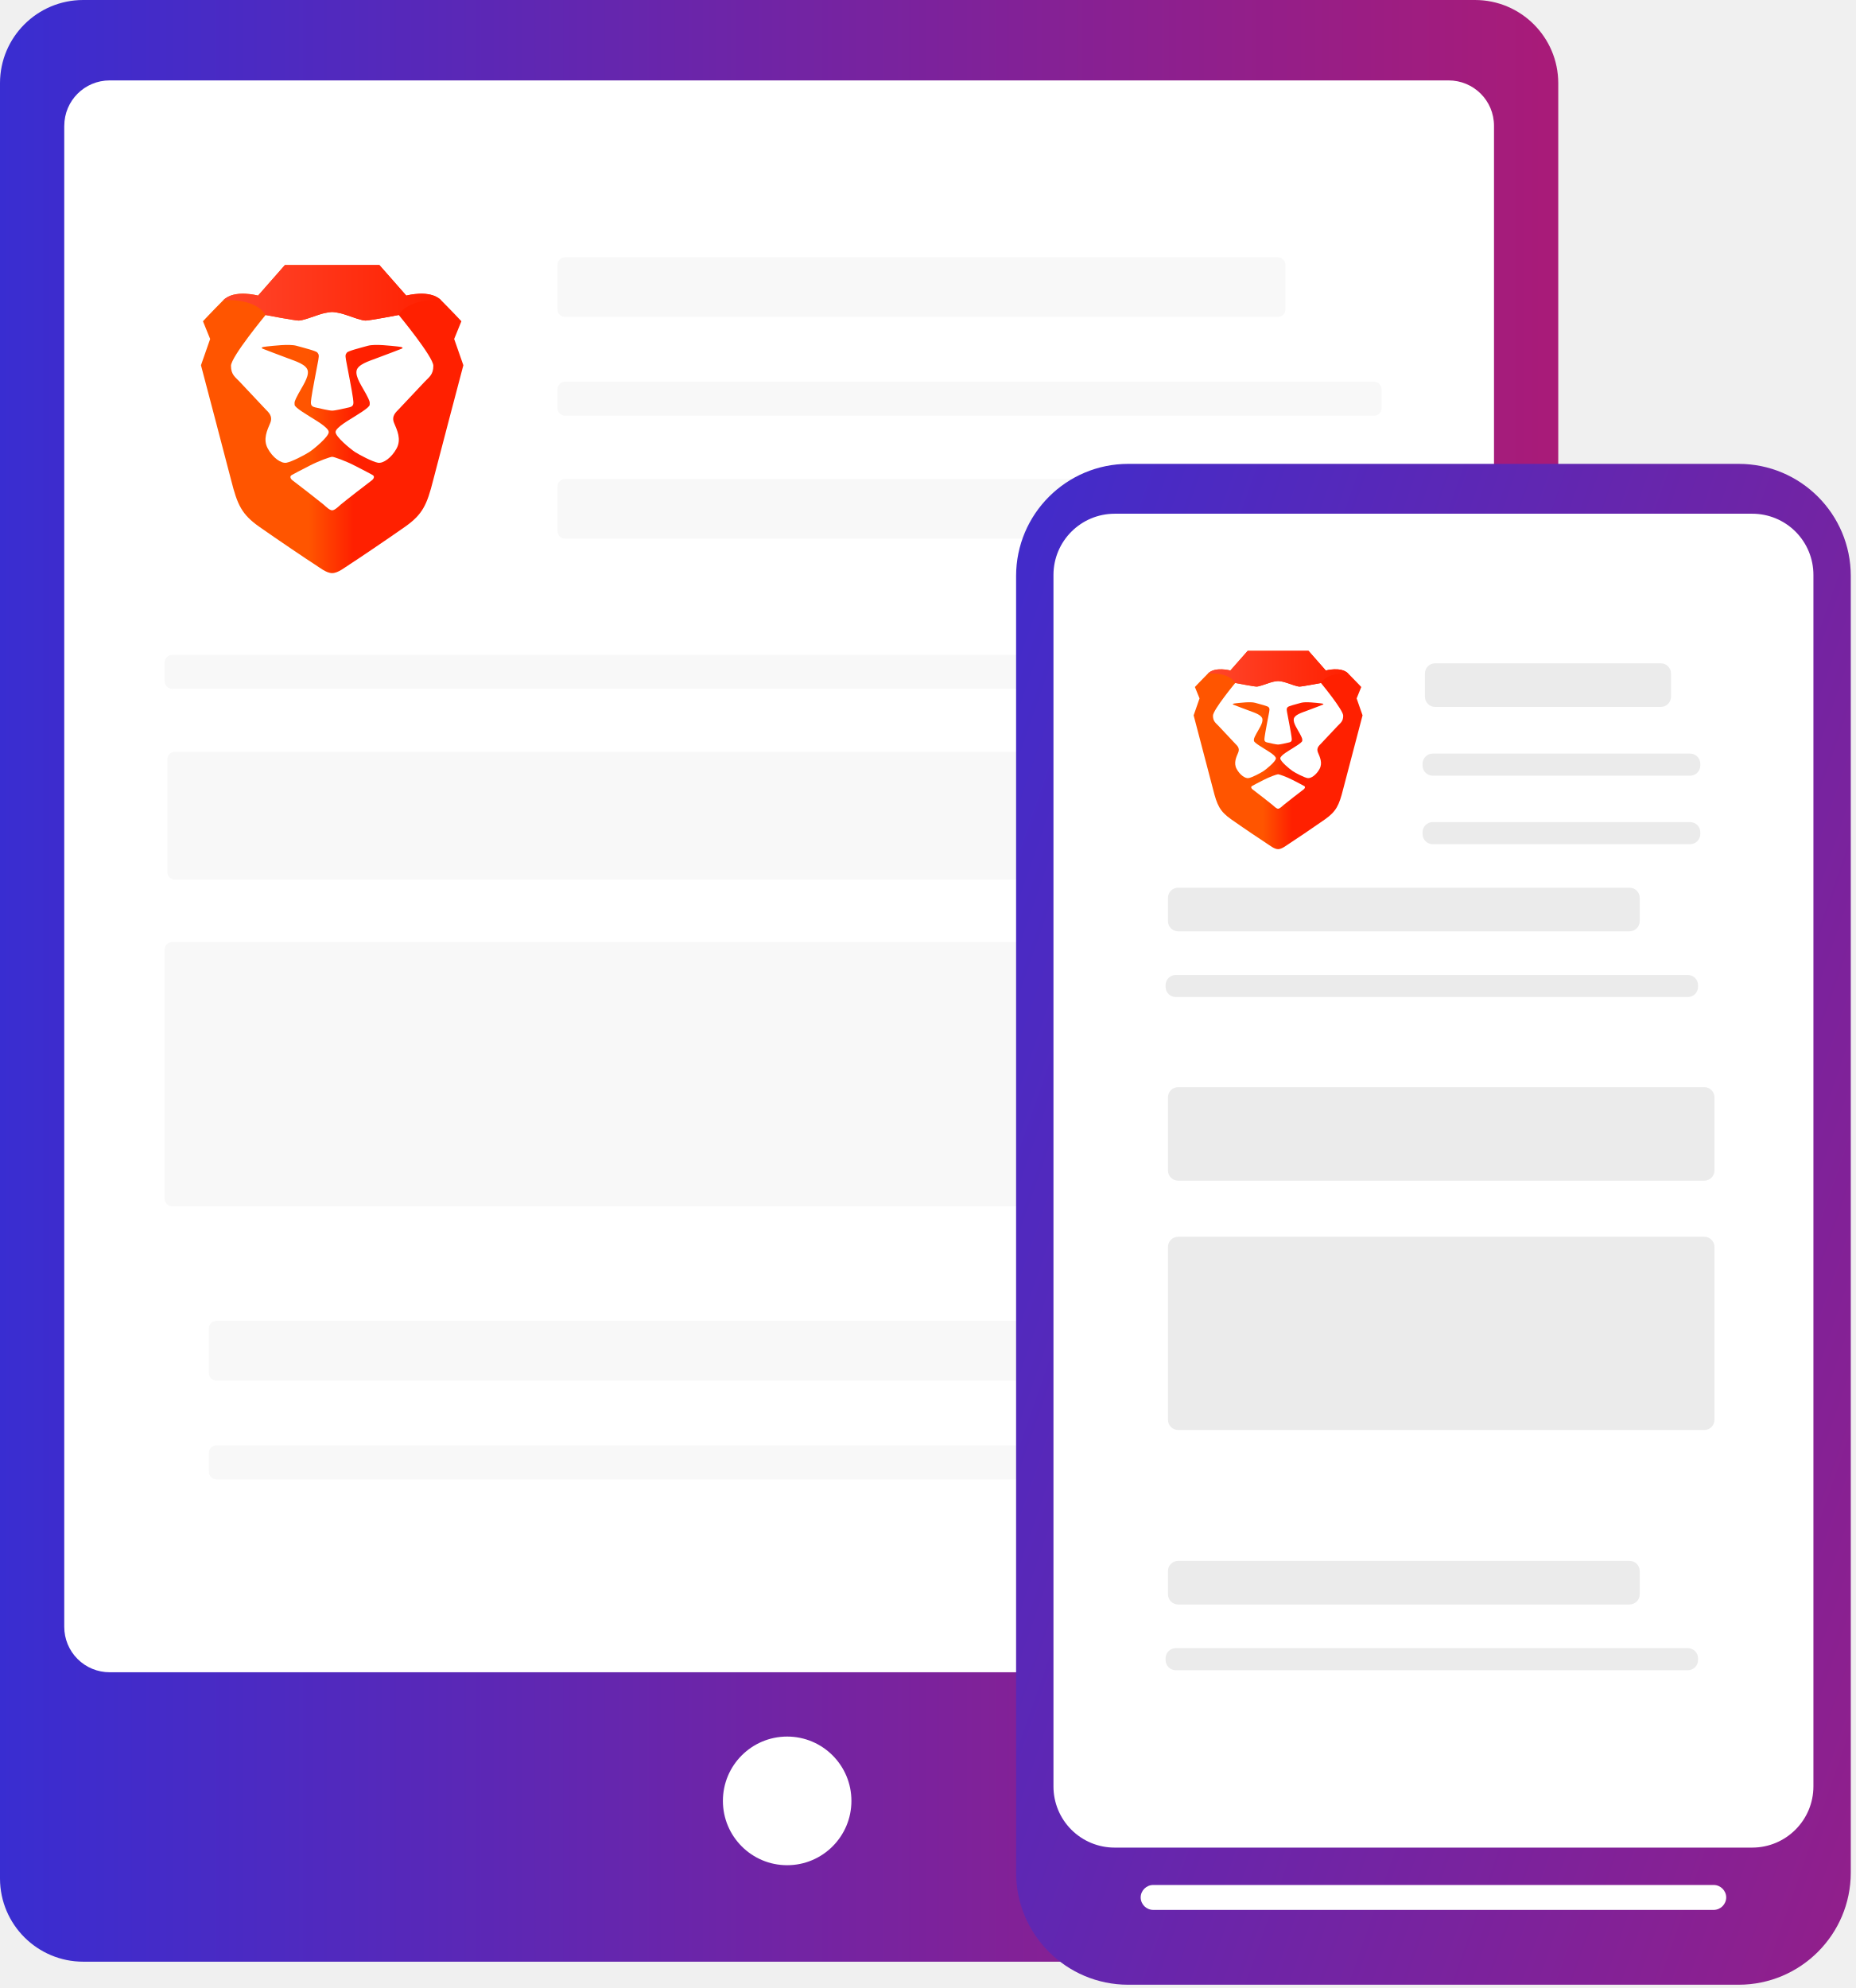
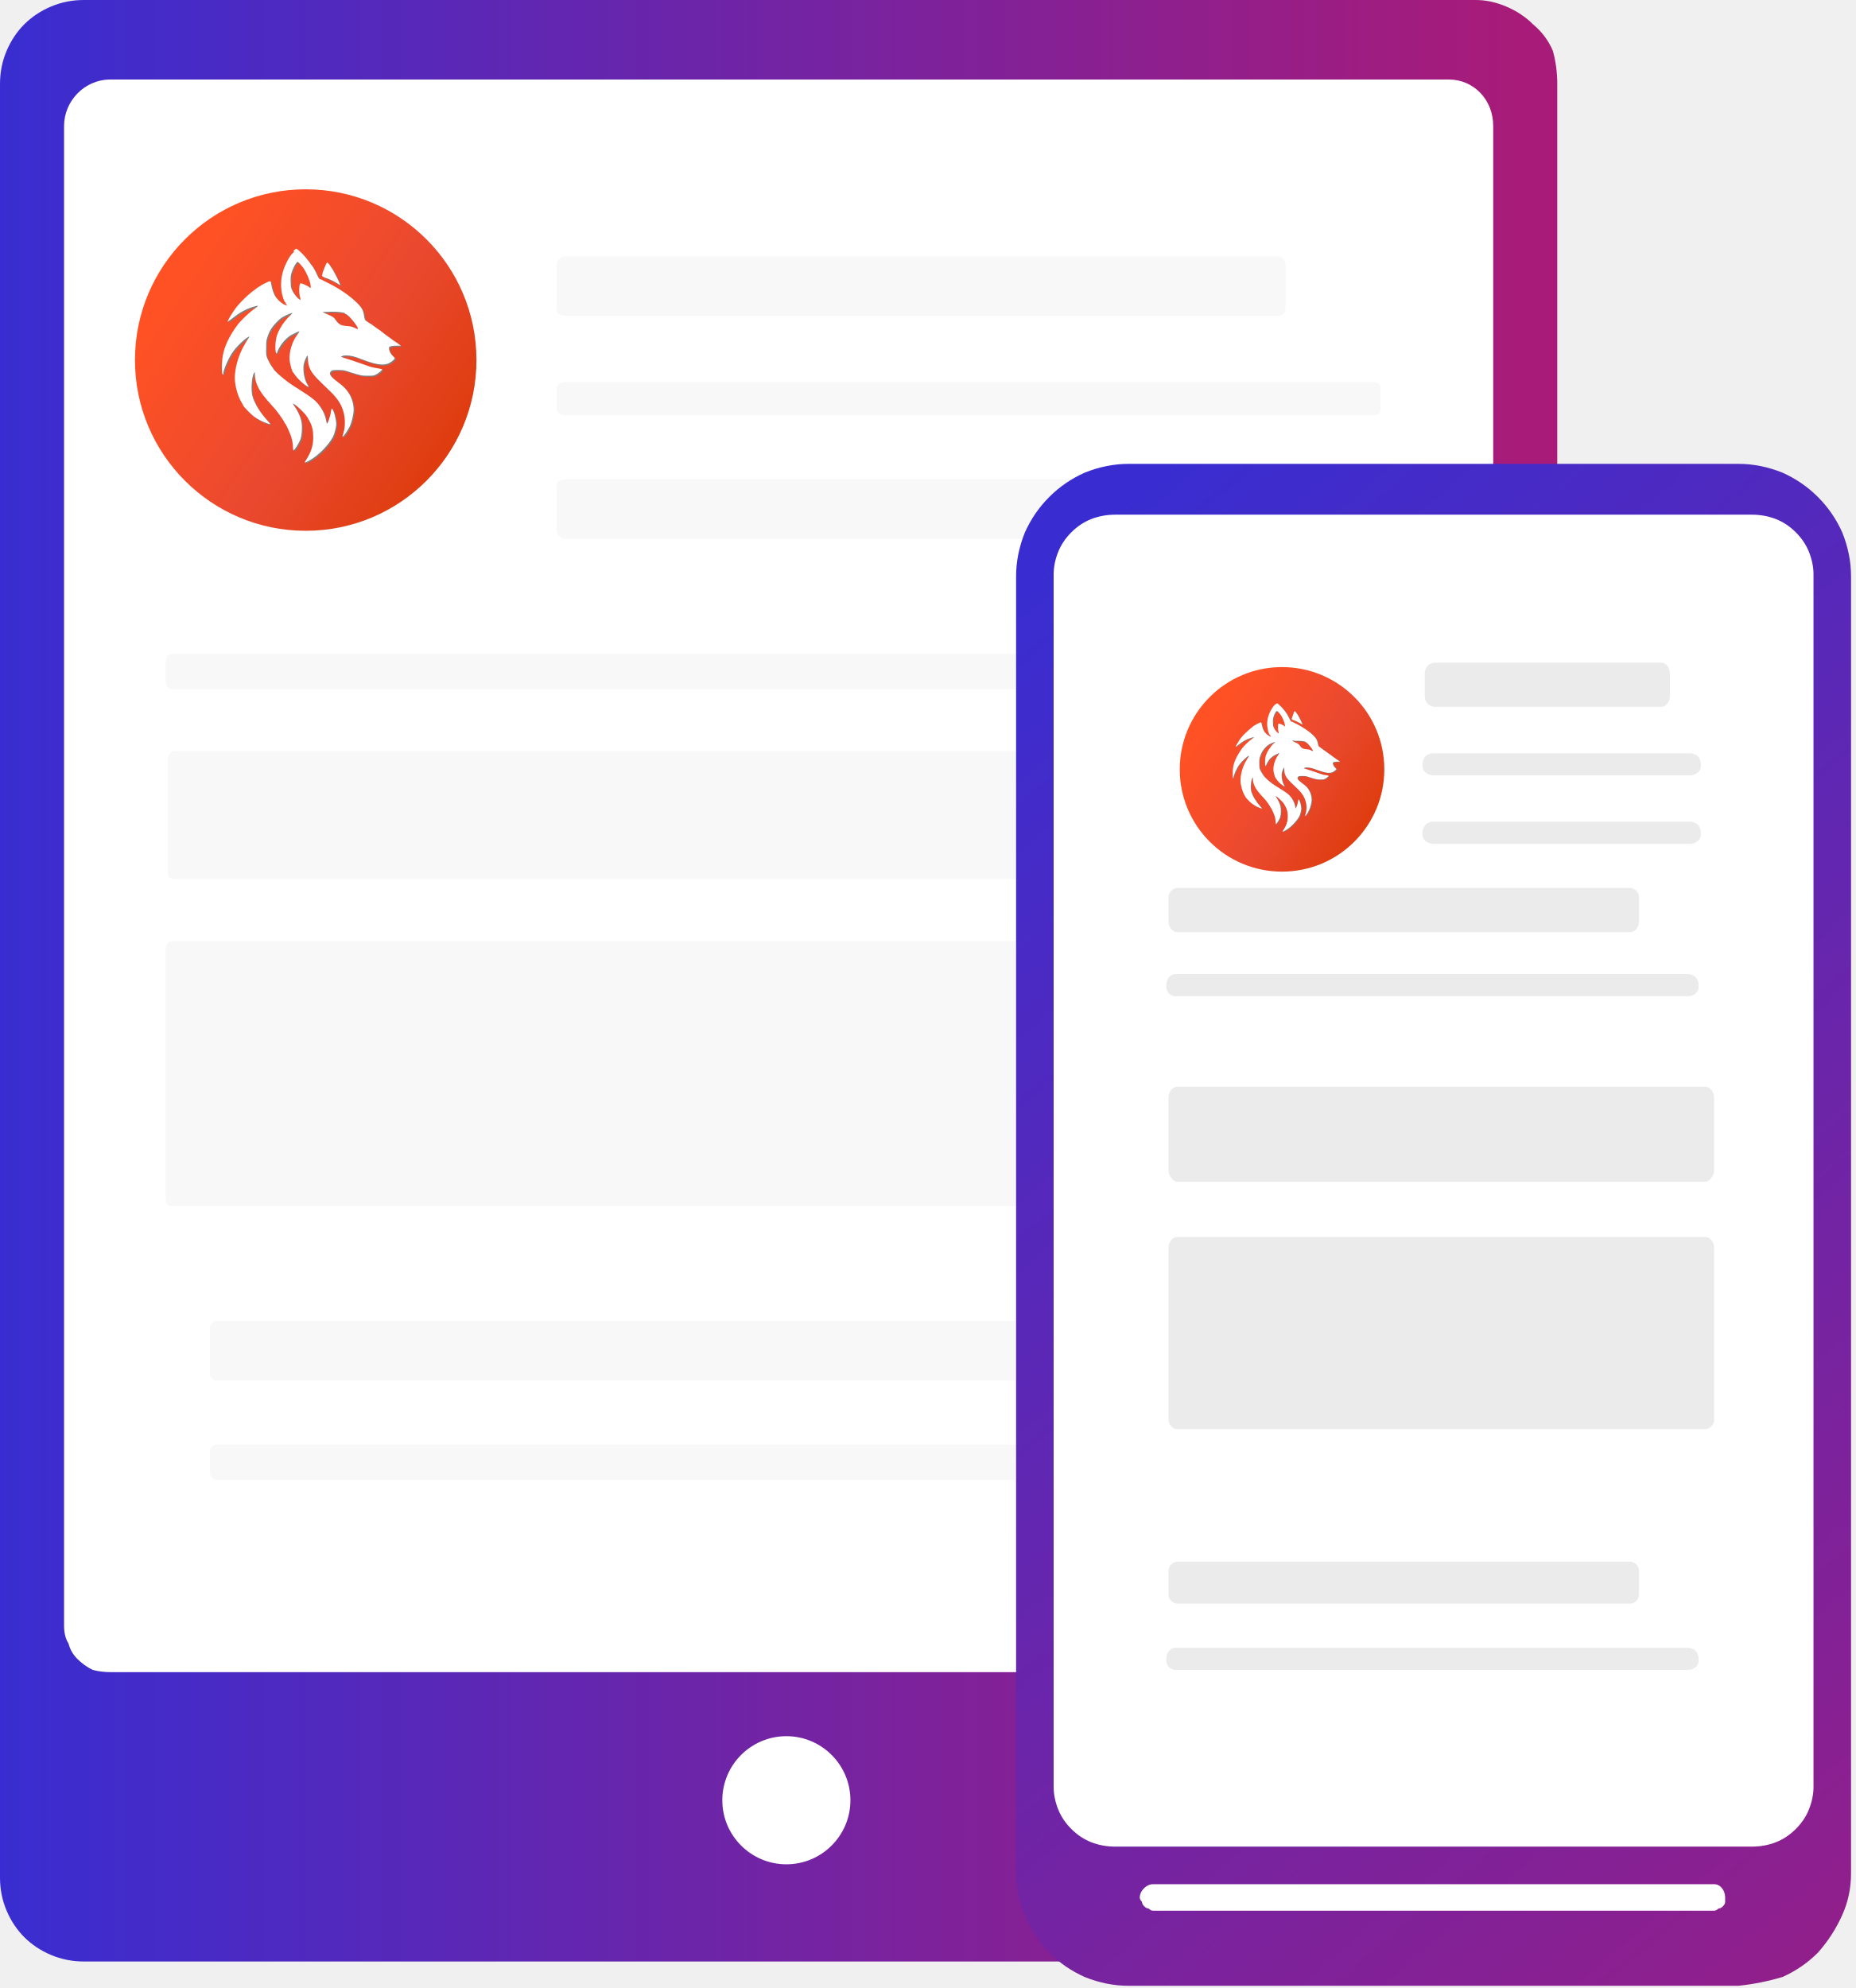
- <svg xmlns="http://www.w3.org/2000/svg" xmlns:xlink="http://www.w3.org/1999/xlink" viewBox="0 0 84 90">
+ <svg xmlns="http://www.w3.org/2000/svg" xmlns:xlink="http://www.w3.org/1999/xlink" id="Layer_1" version="1.1" viewBox="0 0 84 90">
  <defs>
-     <linearGradient id="a" x1=".643%" x2="99.357%" y1="49.357%" y2="49.357%">
-       <stop offset="0%" stop-color="#392DD1" />
-       <stop offset="100%" stop-color="#A91B78" />
+     <style>
+       .st0 {
+         fill: url(#linear-gradient2);
+       }
+ 
+       .st1 {
+         fill: #fff;
+       }
+ 
+       .st1, .st2, .st3, .st4, .st5, .st6 {
+         fill-rule: evenodd;
+       }
+ 
+       .st2 {
+         fill: #f1f1f1;
+       }
+ 
+       .st3 {
+         fill: #ebebeb;
+       }
+ 
+       .st4 {
+         fill: url(#linear-gradient1);
+       }
+ 
+       .st7 {
+         fill: url(#linear-gradient3);
+       }
+ 
+       .st5 {
+         fill: gray;
+       }
+ 
+       .st6 {
+         fill: url(#linear-gradient);
+       }
+ 
+       .st8 {
+         opacity: .52;
+       }
+     </style>
+     <linearGradient id="linear-gradient" x1="-251.34" y1="461.59" x2="-250.34" y2="461.59" gradientTransform="translate(17503.14 40511) scale(69.64 -87.67)" gradientUnits="userSpaceOnUse">
+       <stop offset="0" stop-color="#392dd1" />
+       <stop offset="1" stop-color="#a91b78" />
    </linearGradient>
-     <linearGradient id="b" x1="0%" y1="50.706%" y2="50.706%">
-       <stop offset="0%" stop-color="#F50" />
-       <stop offset="40.988%" stop-color="#F50" />
-       <stop offset="58.198%" stop-color="#FF2000" />
-       <stop offset="100%" stop-color="#FF2000" />
+     <linearGradient id="linear-gradient1" x1="-250.04" y1="465.28" x2="-249.04" y2="465.28" gradientTransform="translate(-15702.93 43759.52) rotate(49.13) scale(91.05 -87.09)" gradientUnits="userSpaceOnUse">
+       <stop offset="0" stop-color="#392dd1" />
+       <stop offset="1" stop-color="#a91b78" />
    </linearGradient>
-     <linearGradient id="c" x1="2.148%" y1="50.706%" y2="50.706%">
-       <stop offset="0%" stop-color="#FF452A" />
-       <stop offset="100%" stop-color="#FF2000" />
+     <linearGradient id="linear-gradient2" x1="6.72" y1="11.49" x2="21.73" y2="21.62" gradientUnits="userSpaceOnUse">
+       <stop offset=".1" stop-color="#ff5124" />
+       <stop offset=".56" stop-color="#ea492f" />
+       <stop offset="1" stop-color="#db3805" />
    </linearGradient>
-     <path id="d" d="M9.295 1.383L8.078 0H3.8L2.584 1.383s-1.07-.297-1.574.208c0 0 1.425-.129 1.915.67 0 0 1.322.252 1.5.252.178 0 .564-.149.92-.268.357-.119.594-.12.594-.12s.238.001.594.12c.357.12.743.268.92.268.18 0 1.5-.253 1.5-.253.49-.798 1.916-.669 1.916-.669-.505-.505-1.574-.208-1.574-.208" />
-     <linearGradient id="e" x1="-18.33%" x2="139.352%" y1="7.408%" y2="107.403%">
-       <stop offset="0%" stop-color="#392DD1" />
-       <stop offset="100%" stop-color="#A91B78" />
-     </linearGradient>
-     <path id="f" d="M5.983.89L5.2 0H2.447l-.784.89S.975.7.65 1.024c0 0 .917-.083 1.233.43 0 0 .85.164.965.164.115 0 .363-.096.593-.173.23-.076.382-.077.382-.077s.153 0 .382.077c.23.077.478.173.593.173.115 0 .965-.163.965-.163.316-.514 1.233-.43 1.233-.43C6.671.698 5.983.89 5.983.89" />
+     <linearGradient id="linear-gradient3" x1="53.77" y1="31.95" x2="62.77" y2="38.02" xlink:href="#linear-gradient2" />
  </defs>
-   <g fill="none" fill-rule="evenodd">
-     <path fill="url(#a)" d="M0 3.76A3.767 3.767 0 0 1 3.768 0h63.01a3.771 3.771 0 0 1 3.767 3.76v81.29a3.767 3.767 0 0 1-3.767 3.759H3.768A3.771 3.771 0 0 1 0 85.049V3.76z" />
-     <path fill="#FFF" d="M2.91 5.7c0-1.138.914-2.06 2.061-2.06h60.603c1.14 0 2.062.91 2.062 2.06v67.946c0 1.138-.915 2.06-2.062 2.06H4.971a2.054 2.054 0 0 1-2.062-2.06V5.7z" />
-     <g fill="#F1F1F1" fill-rule="nonzero" opacity=".519" transform="translate(7.455 11.647)">
-       <rect width="32.953" height="2.702" x="17.784" rx=".342" />
-       <rect width="32.106" height="2.702" x="17.784" y="10.036" rx=".342" />
-       <rect width="45.69" height="2.702" x="2" y="48.152" rx=".342" />
-       <rect width="54.805" height="5.79" x=".124" y="22.388" rx=".342" />
-       <rect width="54.929" height="11.966" y="31" rx=".342" />
-       <rect width="37.307" height="1.537" x="17.784" y="5.635" rx=".342" />
-       <rect width="53.387" height="1.537" y="18" rx=".342" />
-       <rect width="51.559" height="1.537" x="2" y="53.787" rx=".342" />
+   <g>
+     <path class="st6" d="M0,3.8c0-.53.1-1.03.3-1.5.2-.47.47-.87.8-1.2.33-.33.73-.6,1.2-.8C2.77.1,3.27,0,3.8,0h63C67.27,0,67.73.1,68.2.3c.47.2.87.47,1.2.8.4.33.7.73.9,1.2.13.47.2.97.2,1.5v81.3c0,.47-.07.93-.2,1.4-.2.47-.5.87-.9,1.2-.33.33-.73.6-1.2.8-.47.2-.93.3-1.4.3H3.8c-.53,0-1.03-.1-1.5-.3-.47-.2-.87-.47-1.2-.8-.33-.33-.6-.73-.8-1.2C.1,86.03,0,85.53,0,85V3.8Z" />
+     <path class="st1" d="M2.9,5.7c0-1.1.9-2.1,2.1-2.1h60.6c1.1,0,2,.9,2,2.1v67.9c0,1.2-.9,2.1-2,2.1H5c-.27,0-.53-.03-.8-.1-.27-.13-.5-.3-.7-.5-.2-.2-.33-.43-.4-.7-.13-.2-.2-.47-.2-.8,0,0,0-67.9,0-67.9Z" />
+     <g class="st8">
+       <path class="st2" d="M25.6,11.6h32.3c.1,0,.3.2.3.4v2c0,.2-.2.3-.3.3H25.6c-.2,0-.4-.1-.4-.3v-2c0-.2.2-.4.4-.4Z" />
+       <path class="st2" d="M25.6,21.7h31.4c.2,0,.3.1.3.3v2c0,.2-.1.4-.3.4h-31.4c-.2,0-.4-.2-.4-.4v-2c0-.2.2-.3.4-.3Z" />
+       <path class="st2" d="M9.8,59.8h45c.2,0,.3.2.3.3v2.1c0,.1-.1.3-.3.3H9.8c-.2,0-.3-.2-.3-.3v-2.1c0-.1.1-.3.3-.3Z" />
+       <path class="st2" d="M7.9,34h54.1c.2,0,.4.2.4.4v5.1c0,.2-.2.3-.4.3H7.9c-.2,0-.3-.1-.3-.3v-5.1c0-.2.1-.4.3-.4Z" />
+       <path class="st2" d="M7.8,42.6h54.2c.2,0,.4.2.4.4v11.3c0,.2-.2.3-.4.3H7.8c-.2,0-.3-.1-.3-.3v-11.3c0-.2.1-.4.3-.4Z" />
+       <path class="st2" d="M25.6,17.3h36.6c.2,0,.3.1.3.3v.9c0,.2-.1.3-.3.3H25.6c-.2,0-.4-.1-.4-.3v-.9c0-.2.2-.3.4-.3Z" />
+       <path class="st2" d="M7.8,29.6h52.7c.2,0,.3.2.3.4v.8c0,.2-.1.4-.3.4H7.8c-.2,0-.3-.2-.3-.4v-.8c0-.2.1-.4.3-.4Z" />
+       <path class="st2" d="M9.8,65.4h50.9c.2,0,.3.2.3.4v.8c0,.2-.1.4-.3.4H9.8c-.2,0-.3-.2-.3-.4v-.8c0-.2.1-.4.3-.4Z" />
    </g>
-     <ellipse cx="35.636" cy="81.529" fill="#FFF" fill-rule="nonzero" rx="2.909" ry="2.912" />
-     <g transform="translate(9.098 12)">
-       <path fill="url(#b)" d="M11.463 3.346l.327-.803s-.416-.446-.92-.952c-.506-.505-1.575-.208-1.575-.208L8.078 0H3.8L2.584 1.383s-1.07-.297-1.574.208c-.505.506-.92.952-.92.952l.326.803L0 4.535s1.223 4.637 1.366 5.203c.282 1.115.475 1.547 1.277 2.112.802.564 2.257 1.546 2.495 1.694.237.149.534.402.801.402.268 0 .565-.253.802-.402.238-.148 1.693-1.13 2.495-1.694.802-.565.995-.997 1.277-2.112.143-.566 1.366-5.203 1.366-5.203l-.416-1.19z" />
-       <path fill="#FFF" d="M8.954 2.26s1.566 1.896 1.566 2.3c0 .406-.197.513-.395.724L8.95 6.532c-.11.118-.342.297-.206.62.136.322.337.732.114 1.148-.224.416-.606.694-.85.648-.246-.046-.821-.347-1.033-.484-.212-.138-.882-.692-.882-.904 0-.211.693-.592.821-.678.128-.087.712-.421.724-.553.012-.13.008-.17-.165-.494-.172-.324-.482-.757-.43-1.045.05-.289.552-.438.909-.573.357-.136 1.045-.39 1.131-.43.086-.04.064-.078-.197-.103-.26-.024-.999-.122-1.332-.03-.333.093-.902.235-.948.31-.046.075-.087.077-.04.336.048.259.292 1.5.315 1.72.024.221.07.367-.167.421-.238.054-.637.149-.775.149-.137 0-.537-.095-.774-.149-.238-.054-.191-.2-.168-.42.024-.221.268-1.462.315-1.72.047-.26.007-.262-.04-.337-.045-.075-.614-.217-.948-.31-.333-.092-1.071.006-1.332.03-.26.025-.282.063-.196.103.086.04.774.294 1.13.43.358.135.859.284.91.573.052.288-.258.72-.43 1.045-.173.325-.178.363-.166.494.012.132.597.466.725.553.128.086.82.467.82.678 0 .212-.67.766-.881.904-.212.137-.787.438-1.032.484-.245.046-.628-.232-.85-.648-.224-.416-.023-.826.113-1.148.136-.323-.095-.502-.207-.62L1.754 5.284c-.198-.211-.395-.318-.395-.723 0-.405 1.566-2.3 1.566-2.3s1.322.252 1.5.252c.178 0 .564-.149.92-.268.357-.119.594-.12.594-.12s.238.001.594.12c.357.12.743.268.92.268.18 0 1.5-.253 1.5-.253zM7.78 9.511c.097.06.037.175-.05.238-.09.062-1.276.983-1.391 1.084-.115.102-.285.27-.4.27-.115 0-.284-.168-.4-.27A72.063 72.063 0 0 0 4.15 9.75c-.088-.063-.147-.177-.05-.238.097-.06.4-.214.819-.43.418-.218.94-.402 1.021-.402.082 0 .603.184 1.022.401.418.217.722.37.819.431z" />
-       <use fill="url(#c)" xlink:href="#d" />
+     <path class="st1" d="M35.6,84.4c-1.6,0-2.9-1.3-2.9-2.9s1.3-2.9,2.9-2.9,2.9,1.3,2.9,2.9-1.3,2.9-2.9,2.9Z" />
+     <path class="st4" d="M46,26.1c0-.67.13-1.33.4-2,.27-.6.63-1.13,1.1-1.6s1-.83,1.6-1.1c.67-.27,1.33-.4,2-.4h27.6c.67,0,1.33.13,2,.4.6.27,1.13.63,1.6,1.1.47.47.83,1,1.1,1.6.27.67.4,1.33.4,2v58.7c0,.67-.13,1.3-.4,1.9-.27.6-.63,1.17-1.1,1.7-.47.47-1,.83-1.6,1.1-.67.2-1.33.33-2,.4h-27.6c-.67,0-1.33-.13-2-.4-.6-.27-1.13-.63-1.6-1.1-.47-.47-.83-1.03-1.1-1.7-.27-.6-.4-1.23-.4-1.9V26.1Z" />
+     <path class="st1" d="M47.7,26c0-.33.07-.67.2-1s.33-.63.6-.9c.27-.27.57-.47.9-.6.33-.13.7-.2,1.1-.2h28.8c.4,0,.77.07,1.1.2.33.13.63.33.9.6s.47.57.6.9.2.67.2,1v54.9c0,.33-.07.67-.2,1-.13.33-.33.63-.6.9s-.57.47-.9.6c-.33.13-.7.2-1.1.2h-28.8c-.4,0-.77-.07-1.1-.2-.33-.13-.63-.33-.9-.6-.27-.27-.47-.57-.6-.9-.13-.33-.2-.67-.2-1,0,0,0-54.9,0-54.9ZM51.6,85.9c0-.3.3-.6.6-.6h25.4c.3,0,.5.3.5.6v.2c0,.07-.03.13-.1.2s-.13.1-.2.1c-.07.07-.13.1-.2.1h-25.4c-.07,0-.13-.03-.2-.1-.07,0-.13-.03-.2-.1s-.1-.13-.1-.2c-.07-.07-.1-.13-.1-.2Z" />
+     <g>
+       <g>
+         <path class="st3" d="M65,30h10.2c.2,0,.4.2.4.5v1c0,.3-.2.5-.4.5h-10.2c-.3,0-.5-.2-.5-.5v-1c0-.3.2-.5.5-.5Z" />
+         <path class="st3" d="M53.3,40.2h20.5c.2,0,.4.2.4.4v1.1c0,.3-.2.5-.4.5h-20.5c-.2,0-.4-.2-.4-.5v-1.1c0-.2.2-.4.4-.4Z" />
+         <path class="st3" d="M53.3,70.7h20.5c.2,0,.4.2.4.4v1.1c0,.2-.2.4-.4.4h-20.5c-.2,0-.4-.2-.4-.4v-1.1c0-.2.2-.4.4-.4Z" />
+         <path class="st3" d="M53.3,49.2h23.9c.2,0,.4.2.4.5v3.3c0,.2-.2.5-.4.5h-23.9c-.2,0-.4-.3-.4-.5v-3.3c0-.3.2-.5.4-.5Z" />
+         <path class="st3" d="M53.3,56h23.9c.2,0,.4.2.4.5v7.8c0,.2-.2.4-.4.4h-23.9c-.2,0-.4-.2-.4-.4v-7.8c0-.3.2-.5.4-.5Z" />
+       </g>
+       <path class="st3" d="M64.9,34.1h11.6c.3,0,.5.2.5.5v.1c0,.2-.2.4-.5.4h-11.6c-.3,0-.5-.2-.5-.4v-.1c0-.3.2-.5.5-.5Z" />
+       <path class="st3" d="M64.9,37.2h11.6c.3,0,.5.2.5.5v.1c0,.2-.2.4-.5.4h-11.6c-.3,0-.5-.2-.5-.4v-.1c0-.3.2-.5.5-.5Z" />
+       <path class="st3" d="M53.2,44.1h23.2c.3,0,.5.2.5.5v.1c0,.2-.2.4-.5.4h-23.2c-.2,0-.4-.2-.4-.4v-.1c0-.3.2-.5.4-.5Z" />
+       <path class="st3" d="M53.2,74.6h23.2c.3,0,.5.2.5.5v.1c0,.2-.2.4-.5.4h-23.2c-.2,0-.4-.2-.4-.4v-.1c0-.3.2-.5.4-.5Z" />
    </g>
-     <path fill="url(#e)" d="M0 5.077A5.08 5.08 0 0 1 5.077 0h27.635a5.076 5.076 0 0 1 5.076 5.077v58.698a5.08 5.08 0 0 1-5.076 5.077H5.077A5.076 5.076 0 0 1 0 63.775V5.077z" transform="translate(46 21)" />
-     <path fill="#FFF" d="M47.692 26.029a2.774 2.774 0 0 1 2.772-2.772h28.86a2.767 2.767 0 0 1 2.772 2.772v54.843a2.774 2.774 0 0 1-2.771 2.772H50.464a2.767 2.767 0 0 1-2.772-2.772V26.03zM51.64 85.9c0-.311.262-.564.566-.564h25.376c.313 0 .566.262.566.564a.571.571 0 0 1-.566.565H52.206a.571.571 0 0 1-.566-.565z" />
-     <g transform="translate(52.768 29.465)">
-       <g fill="#EBEBEB" fill-rule="nonzero" transform="translate(.108 .564)">
-         <rect width="11.14" height="1.975" x="11.633" rx=".461" />
-         <rect width="21.357" height="1.975" y="10.158" rx=".461" />
-         <rect width="21.357" height="1.975" y="40.634" rx=".461" />
-         <rect width="24.741" height="4.233" y="19.188" rx=".461" />
-         <rect width="24.741" height="8.748" y="25.961" rx=".461" />
-       </g>
-       <rect width="12.574" height="1" x="11.633" y="4.652" fill="#EBEBEB" fill-rule="nonzero" rx=".461" />
-       <rect width="12.574" height="1" x="11.633" y="7.753" fill="#EBEBEB" fill-rule="nonzero" rx=".461" />
-       <rect width="24.105" height="1" y="14.673" fill="#EBEBEB" fill-rule="nonzero" rx=".461" />
-       <rect width="24.105" height="1" y="45.149" fill="#EBEBEB" fill-rule="nonzero" rx=".461" />
-       <g transform="translate(1.27)">
-         <path fill="url(#b)" d="M7.379 2.153l.21-.516s-.268-.287-.593-.613C6.671.7 5.983.89 5.983.89L5.2 0H2.447l-.784.89S.975.7.65 1.024c-.325.326-.593.613-.593.613l.21.516L0 2.92s.787 2.985.88 3.35c.18.717.305.995.821 1.358.516.364 1.453.996 1.606 1.091.153.096.344.259.516.259.172 0 .363-.163.516-.259.153-.095 1.09-.727 1.606-1.09.516-.364.64-.642.822-1.36.092-.364.88-3.349.88-3.349l-.268-.766z" />
-         <path fill="#FFF" d="M5.763 1.455s1.008 1.22 1.008 1.48c0 .262-.126.33-.254.466l-.756.804c-.071.076-.22.19-.133.398.088.208.217.472.074.74-.144.268-.39.446-.548.417-.158-.03-.528-.224-.664-.312-.136-.089-.568-.445-.568-.581 0-.137.446-.382.529-.437.082-.056.458-.271.466-.356.007-.084.004-.11-.106-.318-.111-.209-.311-.488-.278-.673.033-.185.356-.282.586-.369.23-.087.672-.251.728-.277.055-.025.04-.05-.127-.065-.167-.016-.643-.08-.857-.02-.215.06-.581.151-.61.2-.03.048-.057.05-.026.216.03.166.187.965.202 1.107.016.142.045.236-.107.271-.153.035-.41.096-.499.096-.088 0-.346-.061-.498-.096-.153-.035-.123-.129-.108-.27.015-.143.172-.942.202-1.108.03-.167.005-.168-.025-.217-.03-.048-.396-.139-.61-.199-.215-.06-.69.004-.858.02-.167.016-.182.04-.126.065.055.026.498.19.728.277.23.087.552.184.585.369.034.185-.166.464-.277.673-.111.209-.114.234-.106.318.007.085.383.3.466.356.082.055.528.3.528.437 0 .136-.431.492-.568.58-.136.09-.506.283-.664.313-.158.03-.404-.15-.547-.417-.144-.268-.015-.532.073-.74.087-.207-.061-.322-.133-.398L1.129 3.4c-.127-.136-.254-.204-.254-.465s1.008-1.481 1.008-1.481.85.163.965.163c.115 0 .363-.096.593-.173.23-.076.382-.077.382-.077s.153 0 .382.077c.23.077.478.173.593.173.115 0 .965-.163.965-.163zm-.755 4.667c.062.04.024.113-.033.153-.057.04-.82.633-.895.698-.074.066-.183.174-.257.174-.074 0-.183-.108-.257-.174a46.386 46.386 0 0 0-.895-.698c-.057-.04-.095-.114-.032-.153.062-.039.257-.138.527-.277.269-.14.605-.258.657-.258.053 0 .388.118.658.258.269.14.464.238.527.277z" />
-         <use fill="url(#c)" xlink:href="#f" />
-       </g>
+   </g>
+   <g>
+     <circle class="st0" cx="13.84" cy="16.3" r="7.73" />
+     <g>
+       <path class="st5" d="M13.36,11.45c-.14.13-.21.23-.33.47-.22.43-.29.85-.24,1.27.03.24.11.48.16.53.02.02.03.04.03.05s.02.05.04.07c.04.05.04.05-.02.03-.14-.04-.32-.18-.45-.35-.1-.13-.19-.38-.23-.65,0-.06-.03-.09-.05-.09-.05,0-.43.19-.44.22,0,.01-.02.02-.03.02s-.05.02-.09.05c-.03.03-.15.11-.25.19-.19.14-.54.49-.66.64-.03.04-.07.09-.08.1-.02.02-.08.12-.21.31-.07.11-.16.29-.16.31,0,0,.08-.05.18-.13.35-.28.61-.43.95-.54.3-.09.32-.08.09.08-.21.14-.62.53-.76.72-.38.51-.59.96-.67,1.38-.06.31-.06.88,0,.88.01,0,.02-.02.02-.05,0-.17.27-.78.46-1.02.22-.29.62-.65.72-.65,0,0,0,.02-.02.04-.04.05-.18.28-.28.47-.21.4-.36.95-.36,1.35,0,.35.13.82.3,1.11.05.07.08.14.08.15,0,.03.31.35.43.45.11.09.27.19.42.26.14.07.36.14.38.13,0,0-.07-.09-.16-.19-.3-.33-.54-.71-.65-1.07-.08-.26-.04-.92.08-1.07.03-.04.03-.03.03.09,0,.3.14.64.39.95.08.1.15.19.16.2,0,0,.08.09.17.19.09.1.16.18.17.19.09.09.45.6.45.64,0,.01,0,.03.02.03.03.01.21.4.28.6.04.13.07.27.08.41,0,.12.02.22.02.22.05,0,.25-.32.32-.5.07-.21.09-.61.04-.83-.05-.22-.16-.45-.29-.64-.06-.08-.1-.15-.09-.15.09,0,.55.44.65.61.03.05.07.13.1.18.12.21.17.43.17.73,0,.36-.08.64-.29.98-.03.05-.06.1-.08.13-.04.06.01.05.19-.05.4-.22.86-.68,1.07-1.07.07-.13.15-.44.15-.58,0-.21-.1-.6-.18-.69-.03-.03-.03-.01-.05.08-.03.26-.18.68-.2.57-.06-.32-.13-.51-.29-.74-.18-.27-.36-.41-.99-.81-.4-.25-.54-.35-.85-.62-.13-.11-.29-.28-.29-.3,0,0-.01-.03-.03-.05-.06-.06-.18-.28-.24-.42-.05-.12-.06-.18-.05-.46,0-.28,0-.34.06-.51.03-.1.1-.26.15-.34.09-.15.31-.39.45-.5.09-.07.38-.21.48-.23.07-.02.07-.01-.05.1-.29.27-.54.66-.62.97-.07.24-.07.75,0,.75.01,0,.02-.01.02-.02,0-.05.12-.29.22-.42.06-.08.16-.19.22-.24.06-.05.12-.1.13-.11.02-.02.34-.18.4-.2.07-.02.07-.02-.09.2-.21.3-.33.73-.31,1.07.01.17.11.55.16.58,0,0,.05.06.09.12.09.13.27.31.43.43.17.13.22.13.13,0-.14-.19-.22-.66-.17-.92.03-.15.14-.39.17-.39.01,0,.02.06.02.13,0,.37.12.62.5.99.15.15.35.34.43.42.46.42.67.79.73,1.26.03.27.01.51-.06.73-.03.08-.04.14-.03.14.04,0,.21-.25.31-.44.1-.2.19-.57.19-.78,0-.27-.09-.56-.24-.78-.12-.18-.23-.29-.5-.49-.33-.25-.4-.37-.28-.48.04-.04.09-.05.3-.05.23,0,.28,0,.56.1.48.15.53.16.8.16.2,0,.27,0,.36-.05.11-.05.29-.2.29-.24,0-.01-.1-.03-.22-.05-.14-.02-.32-.06-.47-.12-.44-.16-.91-.31-1.04-.35-.07-.02-.13-.04-.13-.05s.05-.03.1-.05c.12-.03.38,0,.58.07.07.02.24.09.38.14.57.21.88.24,1.11.13.12-.06.26-.18.26-.22,0-.02-.04-.06-.08-.1-.12-.11-.19-.26-.18-.39,0-.05.18-.09.36-.08h.18s-.06-.04-.06-.04c-.03-.03-.11-.09-.18-.13s-.16-.11-.21-.15c-.2-.14-.41-.3-.43-.32-.01-.01-.09-.07-.18-.13-.09-.06-.16-.11-.17-.12s-.09-.07-.19-.13-.19-.13-.2-.14c-.01-.01-.04-.1-.05-.2-.04-.25-.1-.37-.34-.6-.32-.31-.77-.62-1.25-.86-.16-.08-.31-.15-.33-.17-.02-.01-.06-.02-.08-.02-.02,0-.08-.09-.14-.23-.1-.22-.22-.41-.26-.43,0,0-.02-.02-.02-.03,0-.02-.08-.12-.26-.34-.13-.15-.35-.35-.38-.35-.02,0-.08.04-.13.09M13.45,11.97c-.08.09-.18.33-.22.48-.02.08-.03.24-.02.38,0,.22.02.26.09.4.12.23.4.49.35.33-.05-.17-.06-.31-.05-.49.02-.19.02-.2.08-.2.06,0,.32.12.38.18.06.06.07.02.04-.16-.03-.17-.18-.52-.31-.71-.07-.1-.24-.29-.27-.29,0,0-.04.03-.07.07M14.78,12.08c-.07.15-.15.38-.15.45,0,.02.04.05.09.07.2.07.41.16.55.25.09.05.16.1.17.1.06.03-.32-.72-.4-.8-.02-.02-.03-.04-.03-.05,0-.02-.13-.17-.15-.17,0,0-.05.07-.08.15M14.85,14.17h-.2s.11.06.11.06c.35.15.39.17.48.3.14.2.24.26.51.28.17.01.25.03.35.08.15.07.15.07.15.03,0-.11-.45-.65-.54-.65-.02,0-.03,0-.03-.02,0-.06-.44-.11-.81-.08" />
+       <path class="st1" d="M13.31,11.4c-.14.13-.21.23-.33.47-.22.43-.29.85-.24,1.27.03.24.11.48.16.53.02.02.03.04.03.05s.02.05.04.07c.04.05.04.05-.02.03-.14-.04-.32-.18-.45-.35-.1-.13-.19-.38-.23-.65,0-.06-.03-.09-.05-.09-.05,0-.43.19-.44.22,0,.01-.02.02-.03.02s-.05.02-.09.05c-.03.03-.15.11-.25.19-.19.14-.54.49-.66.64-.03.04-.07.09-.08.1-.02.02-.08.12-.21.31-.07.11-.16.29-.16.31,0,0,.08-.05.18-.13.35-.28.61-.43.95-.54.3-.09.32-.08.09.08-.21.14-.62.53-.76.72-.38.51-.59.96-.67,1.38-.06.31-.06.88,0,.88.01,0,.02-.02.02-.05,0-.17.27-.78.46-1.02.22-.29.62-.65.72-.65,0,0,0,.02-.02.04-.04.05-.18.28-.28.47-.21.4-.36.95-.36,1.35,0,.35.13.82.3,1.11.05.07.08.14.08.15,0,.03.31.35.43.45.11.09.27.19.42.26.14.07.36.14.38.13,0,0-.07-.09-.16-.19-.3-.33-.54-.71-.65-1.07-.08-.26-.04-.92.08-1.07.03-.04.03-.03.03.09,0,.3.14.64.39.95.08.1.15.19.16.2,0,0,.08.09.17.19.09.1.16.18.17.19.09.09.45.6.45.64,0,.01,0,.03.02.03.03.01.21.4.28.6.04.13.07.27.08.41,0,.12.02.22.02.22.05,0,.25-.32.32-.5.07-.21.09-.61.04-.83-.05-.22-.16-.45-.29-.64-.06-.08-.1-.15-.09-.15.09,0,.55.44.65.61.03.05.07.13.1.18.12.21.17.43.17.73,0,.36-.08.64-.29.98-.03.05-.06.1-.08.13-.04.06.01.05.19-.05.4-.22.86-.68,1.07-1.07.07-.13.15-.44.15-.58,0-.21-.1-.6-.18-.69-.03-.03-.03-.01-.05.08-.03.26-.18.68-.2.57-.06-.32-.13-.51-.29-.74-.18-.27-.36-.41-.99-.81-.4-.25-.54-.35-.85-.62-.13-.11-.29-.28-.29-.3,0,0-.01-.03-.03-.05-.06-.06-.18-.28-.24-.42-.05-.12-.06-.18-.05-.46,0-.28,0-.34.06-.51.03-.1.1-.26.15-.34.09-.15.31-.39.45-.5.09-.07.38-.21.48-.23.07-.02.07-.01-.05.1-.29.27-.54.66-.62.97-.07.24-.07.75,0,.75.01,0,.02-.01.02-.02,0-.05.12-.29.22-.42.06-.08.16-.19.22-.24.06-.05.12-.1.13-.11.02-.02.34-.18.4-.2.07-.02.07-.02-.09.2-.21.3-.33.73-.31,1.07.01.17.11.55.16.58,0,0,.05.06.09.12.09.13.27.31.43.43.17.13.22.13.13,0-.14-.19-.22-.66-.17-.92.03-.15.14-.39.17-.39.01,0,.02.06.02.13,0,.37.12.62.5.99.15.15.35.34.43.42.46.42.67.79.73,1.26.03.27.01.51-.06.73-.03.08-.04.14-.03.14.04,0,.21-.25.31-.44.1-.2.19-.57.19-.78,0-.27-.09-.56-.24-.78-.12-.18-.23-.29-.5-.49-.33-.25-.4-.37-.28-.48.04-.04.09-.05.3-.05.23,0,.28,0,.56.1.48.15.53.16.8.16.2,0,.27,0,.36-.05.11-.05.29-.2.29-.24,0-.01-.1-.03-.22-.05-.14-.02-.32-.06-.47-.12-.44-.16-.91-.31-1.04-.35-.07-.02-.13-.04-.13-.05s.05-.03.1-.05c.12-.03.38,0,.58.07.07.02.24.09.38.14.57.21.88.24,1.11.13.12-.06.26-.18.26-.22,0-.02-.04-.06-.08-.1-.12-.11-.19-.26-.18-.39,0-.05.18-.09.36-.08h.18s-.06-.04-.06-.04c-.03-.03-.11-.09-.18-.13s-.16-.11-.21-.15c-.2-.14-.41-.3-.43-.32-.01-.01-.09-.07-.18-.13-.09-.06-.16-.11-.17-.12s-.09-.07-.19-.13-.19-.13-.2-.14c-.01-.01-.04-.1-.05-.2-.04-.25-.1-.37-.34-.6-.32-.31-.77-.62-1.25-.86-.16-.08-.31-.15-.33-.17-.02-.01-.06-.02-.08-.02-.02,0-.08-.09-.14-.23-.1-.22-.22-.41-.26-.43,0,0-.02-.02-.02-.03,0-.02-.08-.12-.26-.34-.13-.15-.35-.35-.38-.35-.02,0-.08.04-.13.09M13.4,11.93c-.08.09-.18.33-.22.48-.02.08-.03.24-.02.38,0,.22.02.26.09.4.12.23.4.49.35.33-.05-.17-.06-.31-.05-.49.02-.19.02-.2.08-.2.06,0,.32.12.38.18.06.06.07.02.04-.16-.03-.17-.18-.52-.31-.71-.07-.1-.24-.29-.27-.29,0,0-.04.03-.07.07M14.73,12.03c-.07.15-.15.38-.15.45,0,.02.04.05.09.07.2.07.41.16.55.25.09.05.16.1.17.1.06.03-.32-.72-.4-.8-.02-.02-.03-.04-.03-.05,0-.02-.13-.17-.15-.17,0,0-.05.07-.08.15M14.8,14.12h-.2s.11.06.11.06c.35.15.39.17.48.3.14.2.24.26.51.28.17.01.25.03.35.08.15.07.15.07.15.03,0-.11-.45-.65-.54-.65-.02,0-.03,0-.03-.02,0-.06-.44-.11-.81-.08" />
+     </g>
+   </g>
+   <g>
+     <circle class="st7" cx="58.04" cy="34.83" r="4.63" />
+     <g>
+       <path class="st5" d="M57.75,31.92c-.08.08-.12.14-.2.28-.13.26-.18.51-.14.76.02.14.06.29.1.32.01,0,.02.02.02.03s.01.03.03.04c.02.03.02.03-.01.02-.08-.03-.19-.11-.27-.21-.06-.08-.11-.23-.14-.39,0-.03-.02-.05-.03-.05-.03,0-.25.11-.26.13,0,0-.01.01-.02.01s-.03.01-.05.03c-.02.02-.09.07-.15.12-.11.09-.32.29-.39.38-.02.03-.04.05-.05.06-.01.01-.05.07-.12.19-.04.06-.1.17-.1.19,0,0,.05-.03.11-.08.21-.17.37-.26.57-.32.18-.06.19-.05.06.04-.12.08-.37.32-.45.43-.22.31-.35.57-.4.83-.03.19-.03.53,0,.53,0,0,.01-.01.01-.03,0-.1.16-.47.28-.61.13-.17.37-.39.43-.39,0,0,0,.01-.01.03-.02.03-.11.17-.17.28-.13.24-.21.57-.21.81,0,.21.08.49.18.67.03.04.05.08.05.09,0,.02.19.21.26.27.07.05.16.11.25.16.08.04.22.09.23.08,0,0-.04-.05-.09-.11-.18-.2-.32-.43-.39-.64-.05-.16-.02-.55.05-.64.02-.02.02-.02.02.05,0,.18.08.38.23.57.05.06.09.11.1.12,0,0,.05.06.1.11.05.06.1.11.1.11.06.05.27.36.27.38,0,0,0,.02.01.02.02,0,.13.24.17.36.03.08.04.16.05.25,0,.07.01.13.01.13.03,0,.15-.19.19-.3.04-.13.05-.36.02-.5-.03-.13-.1-.27-.17-.38-.03-.05-.06-.09-.05-.09.05,0,.33.26.39.37.02.03.04.08.06.11.07.13.1.26.1.44,0,.21-.05.38-.18.59-.02.03-.04.06-.05.08-.02.04,0,.03.11-.03.24-.13.51-.41.64-.64.04-.08.09-.26.09-.35,0-.12-.06-.36-.11-.41-.02-.02-.02,0-.03.05-.02.15-.11.4-.12.34-.03-.19-.08-.31-.17-.45-.11-.16-.22-.25-.6-.48-.24-.15-.33-.21-.51-.37-.08-.07-.17-.17-.17-.18,0,0,0-.02-.02-.03-.03-.04-.11-.17-.14-.25-.03-.07-.03-.11-.03-.28,0-.17,0-.21.04-.31.02-.06.06-.16.09-.21.05-.09.18-.24.27-.3.05-.04.23-.12.29-.14.04,0,.04,0-.03.06-.17.16-.32.4-.37.58-.04.14-.04.45,0,.45,0,0,.01,0,.01-.01,0-.03.07-.17.13-.25.03-.05.09-.11.13-.14.04-.03.07-.06.08-.06.01-.01.2-.11.24-.12.04-.01.04-.01-.05.12-.12.18-.2.43-.19.64,0,.1.07.33.09.35,0,0,.03.04.05.07.05.08.16.19.26.26.1.08.13.08.08,0-.08-.11-.13-.4-.1-.55.02-.09.08-.24.1-.24,0,0,.01.04.01.08,0,.22.07.37.3.59.09.09.21.2.26.25.27.25.4.47.44.76.02.16,0,.31-.04.44-.01.05-.02.08-.02.08.02,0,.13-.15.18-.27.06-.12.12-.34.12-.47,0-.16-.05-.34-.14-.47-.07-.11-.14-.17-.3-.29-.2-.15-.24-.22-.17-.29.03-.02.05-.03.18-.03.14,0,.17,0,.34.06.29.09.32.1.48.1.12,0,.16,0,.21-.03.07-.03.17-.12.17-.14,0,0-.06-.02-.13-.03-.08,0-.19-.04-.28-.07-.26-.09-.55-.19-.63-.21-.04-.01-.08-.02-.08-.03s.03-.02.06-.03c.07-.02.23,0,.35.04.04.01.14.05.23.08.34.12.52.15.67.08.07-.04.16-.11.16-.13,0,0-.02-.04-.05-.06-.07-.06-.12-.16-.11-.23,0-.03.11-.05.22-.05h.11s-.04-.02-.04-.02c-.02-.02-.07-.05-.11-.08s-.1-.07-.13-.09c-.12-.09-.24-.18-.26-.19,0,0-.06-.04-.11-.08-.05-.04-.1-.07-.1-.07s-.06-.04-.11-.08-.11-.08-.12-.09c0,0-.02-.06-.03-.12-.03-.15-.06-.22-.2-.36-.19-.19-.46-.37-.75-.52-.1-.05-.19-.09-.2-.1-.01,0-.03-.01-.05-.01-.01,0-.05-.05-.09-.14-.06-.13-.13-.25-.15-.26,0,0-.01-.01-.01-.02,0-.01-.05-.07-.16-.2-.08-.09-.21-.21-.23-.21-.01,0-.05.02-.08.05M57.8,32.24c-.05.06-.11.2-.13.29-.01.05-.02.14-.01.23,0,.13.01.16.05.24.07.14.24.29.21.2-.03-.1-.04-.19-.03-.29,0-.11.01-.12.05-.12.04,0,.19.07.23.11.04.04.04,0,.02-.1-.02-.1-.11-.31-.19-.42-.04-.06-.15-.17-.16-.17,0,0-.02.02-.04.04M58.6,32.3c-.04.09-.09.23-.09.27,0,.01.02.03.05.04.12.04.24.1.33.15.05.03.1.06.1.06.03.02-.19-.43-.24-.48-.01-.01-.02-.02-.02-.03,0-.01-.08-.1-.09-.1,0,0-.03.04-.05.09M58.64,33.56h-.12s.06.04.06.04c.21.09.23.1.29.18.08.12.14.15.3.17.1,0,.15.02.21.05.09.04.09.04.09.02,0-.06-.27-.39-.32-.39-.01,0-.02,0-.02-.01,0-.04-.26-.06-.49-.05" />
+       <path class="st1" d="M57.72,31.9c-.08.08-.12.14-.2.28-.13.26-.18.51-.14.76.02.14.06.29.1.32.01,0,.02.02.02.03s.01.03.03.04c.02.03.02.03-.01.02-.08-.03-.19-.11-.27-.21-.06-.08-.11-.23-.14-.39,0-.03-.02-.05-.03-.05-.03,0-.25.11-.26.13,0,0-.01.01-.02.01s-.03.01-.05.03c-.02.02-.09.07-.15.12-.11.09-.32.29-.39.38-.02.03-.04.05-.05.06-.01.01-.05.07-.12.19-.04.06-.1.17-.1.19,0,0,.05-.03.11-.08.21-.17.37-.26.57-.32.18-.06.19-.05.06.04-.12.08-.37.32-.45.43-.22.31-.35.57-.4.83-.03.19-.03.53,0,.53,0,0,.01-.01.01-.03,0-.1.16-.47.28-.61.13-.17.37-.39.43-.39,0,0,0,.01-.01.03-.02.03-.11.17-.17.28-.13.24-.21.57-.21.81,0,.21.08.49.18.67.03.04.05.08.05.09,0,.02.19.21.26.27.07.05.16.11.25.16.08.04.22.09.23.08,0,0-.04-.05-.09-.11-.18-.2-.32-.43-.39-.64-.05-.16-.02-.55.05-.64.02-.02.02-.02.02.05,0,.18.08.38.23.57.05.06.09.11.1.12,0,0,.05.06.1.11.05.06.1.11.1.11.06.05.27.36.27.38,0,0,0,.02.01.02.02,0,.13.24.17.36.03.08.04.16.05.25,0,.07.01.13.01.13.03,0,.15-.19.19-.3.04-.13.05-.36.02-.5-.03-.13-.1-.27-.17-.38-.03-.05-.06-.09-.05-.09.05,0,.33.26.39.37.02.03.04.08.06.11.07.13.1.26.1.44,0,.21-.05.38-.18.59-.02.03-.04.06-.05.08-.02.04,0,.03.11-.03.24-.13.51-.41.64-.64.04-.08.09-.26.09-.35,0-.12-.06-.36-.11-.41-.02-.02-.02,0-.03.05-.02.15-.11.4-.12.34-.03-.19-.08-.31-.17-.45-.11-.16-.22-.25-.6-.48-.24-.15-.33-.21-.51-.37-.08-.07-.17-.17-.17-.18,0,0,0-.02-.02-.03-.03-.04-.11-.17-.14-.25-.03-.07-.03-.11-.03-.28,0-.17,0-.21.04-.31.02-.06.06-.16.09-.21.05-.09.18-.24.27-.3.05-.04.23-.12.29-.14.04,0,.04,0-.03.06-.17.16-.32.4-.37.58-.04.14-.04.45,0,.45,0,0,.01,0,.01-.01,0-.03.07-.17.13-.25.03-.05.09-.11.13-.14.04-.03.07-.06.08-.06.01-.01.2-.11.24-.12.04-.01.04-.01-.05.12-.12.18-.2.43-.19.64,0,.1.07.33.09.35,0,0,.03.04.05.07.05.08.16.19.26.26.1.08.13.08.08,0-.08-.11-.13-.4-.1-.55.02-.09.08-.24.1-.24,0,0,.01.04.01.08,0,.22.07.37.3.59.09.09.21.2.26.25.27.25.4.47.44.76.02.16,0,.31-.04.44-.01.05-.02.08-.02.08.02,0,.13-.15.18-.27.06-.12.12-.34.12-.47,0-.16-.05-.34-.14-.47-.07-.11-.14-.17-.3-.29-.2-.15-.24-.22-.17-.29.03-.02.05-.03.18-.03.14,0,.17,0,.34.06.29.09.32.1.48.1.12,0,.16,0,.21-.03.07-.03.17-.12.17-.14,0,0-.06-.02-.13-.03-.08,0-.19-.04-.28-.07-.26-.09-.55-.19-.63-.21-.04-.01-.08-.02-.08-.03s.03-.02.06-.03c.07-.02.23,0,.35.04.04.01.14.05.23.08.34.12.52.15.67.08.07-.04.16-.11.16-.13,0,0-.02-.04-.05-.06-.07-.06-.12-.16-.11-.23,0-.03.11-.05.22-.05h.11s-.04-.02-.04-.02c-.02-.02-.07-.05-.11-.08s-.1-.07-.13-.09c-.12-.09-.24-.18-.26-.19,0,0-.06-.04-.11-.08-.05-.04-.1-.07-.1-.07s-.06-.04-.11-.08-.11-.08-.12-.09c0,0-.02-.06-.03-.12-.03-.15-.06-.22-.2-.36-.19-.19-.46-.37-.75-.52-.1-.05-.19-.09-.2-.1-.01,0-.03-.01-.05-.01-.01,0-.05-.05-.09-.14-.06-.13-.13-.25-.15-.26,0,0-.01-.01-.01-.02,0-.01-.05-.07-.16-.2-.08-.09-.21-.21-.23-.21-.01,0-.05.02-.08.05M57.77,32.21c-.05.06-.11.2-.13.29-.01.05-.02.14-.01.23,0,.13.01.16.05.24.07.14.24.29.21.2-.03-.1-.04-.19-.03-.29,0-.11.01-.12.05-.12.04,0,.19.07.23.11.04.04.04,0,.02-.1-.02-.1-.11-.31-.19-.42-.04-.06-.15-.17-.16-.17,0,0-.02.02-.04.04M58.57,32.28c-.04.09-.09.23-.09.27,0,.01.02.03.05.04.12.04.24.1.33.15.05.03.1.06.1.06.03.02-.19-.43-.24-.48-.01-.01-.02-.02-.02-.03,0-.01-.08-.1-.09-.1,0,0-.03.04-.05.09M58.61,33.53h-.12s.06.04.06.04c.21.09.23.1.29.18.08.12.14.15.3.17.1,0,.15.02.21.05.09.04.09.04.09.02,0-.06-.27-.39-.32-.39-.01,0-.02,0-.02-.01,0-.04-.26-.06-.49-.05" />
    </g>
  </g>
</svg>
